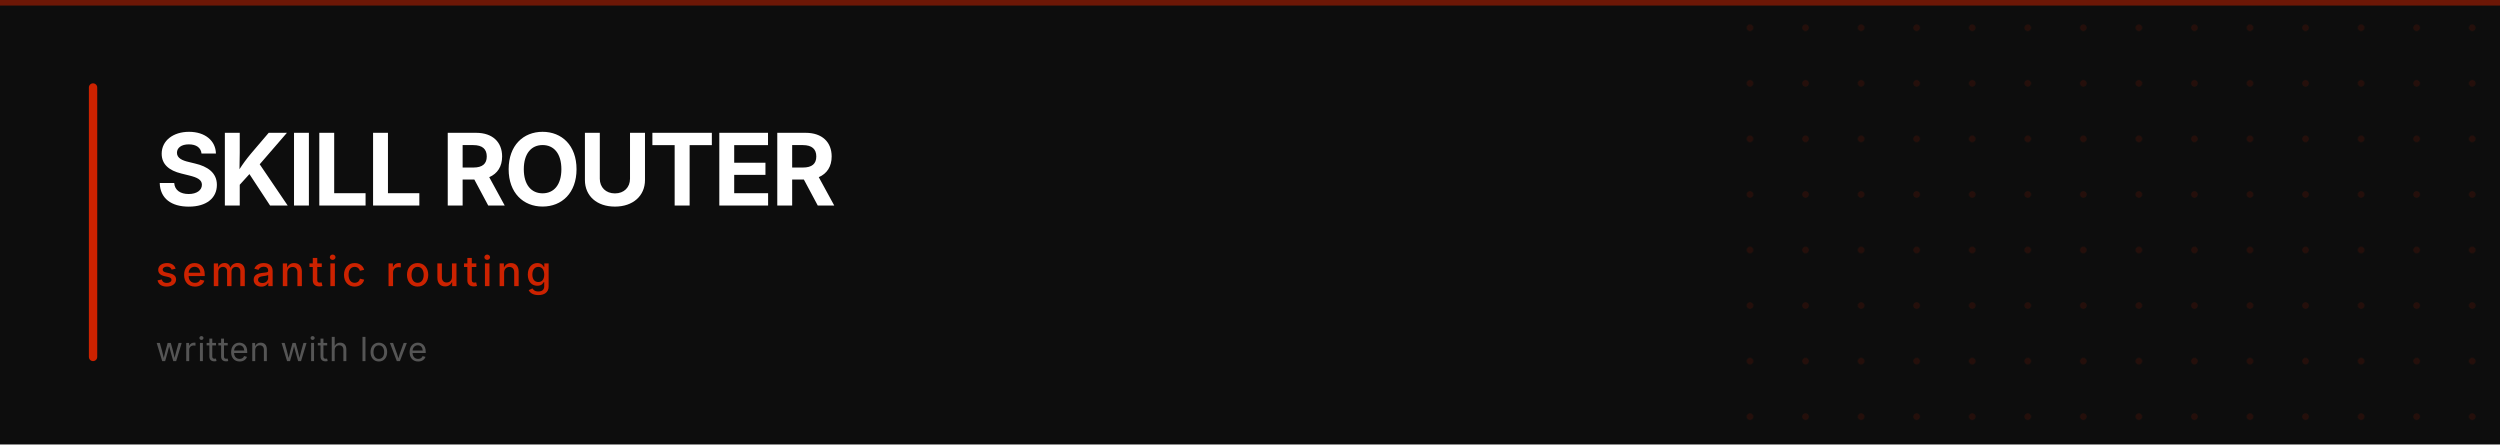
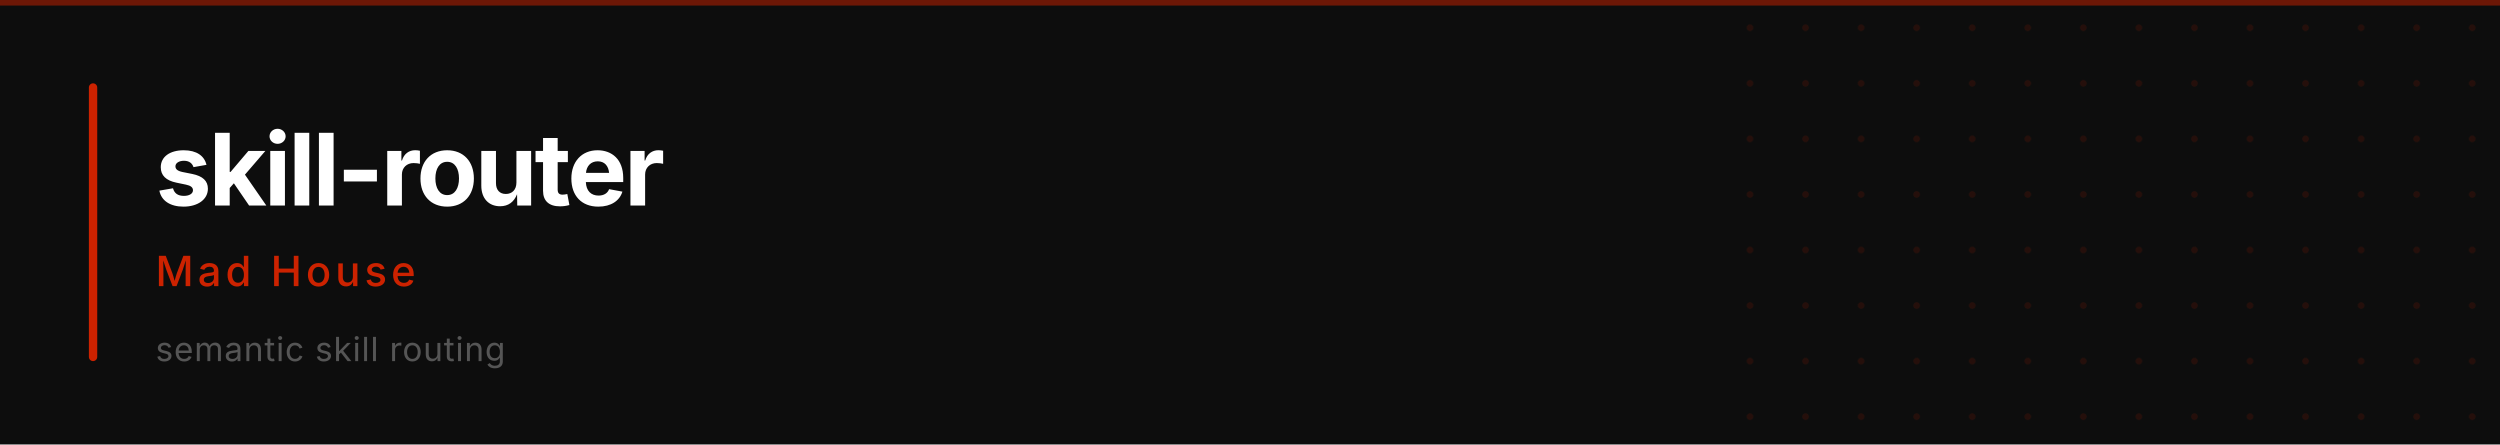
<svg xmlns="http://www.w3.org/2000/svg" width="900" height="160" viewBox="0 0 900 160">
  <defs>
    <pattern id="dots" x="0" y="0" width="20" height="20" patternUnits="userSpaceOnUse">
      <circle cx="10" cy="10" r="1.2" fill="#cc2200" opacity="0.13" />
    </pattern>
  </defs>
  <rect width="900" height="160" fill="#0d0d0d" />
  <rect x="620" y="0" width="280" height="160" fill="url(#dots)" />
  <rect x="0" y="0" width="900" height="2" fill="#cc2200" opacity="0.5" />
  <rect x="32" y="30" width="3" height="100" rx="1.5" fill="#cc2200" />
-   <text x="56" y="74" font-family="Inter, -apple-system, BlinkMacSystemFont, 'Helvetica Neue', Arial, sans-serif" font-size="36" font-weight="700" letter-spacing="-1" fill="#ffffff" text-rendering="geometricPrecision">SKILL ROUTER</text>
-   <text x="56" y="103" font-family="Inter, -apple-system, BlinkMacSystemFont, 'Helvetica Neue', Arial, sans-serif" font-size="15" font-weight="500" letter-spacing="1.5" fill="#cc2200" text-rendering="geometricPrecision">semantic routing</text>
-   <text x="56" y="130" font-family="Inter, -apple-system, BlinkMacSystemFont, 'Helvetica Neue', Arial, sans-serif" font-size="12" font-weight="400" letter-spacing="0.3" fill="#555555" text-rendering="geometricPrecision">written with love</text>
+   <text x="56" y="74" font-family="Inter, -apple-system, BlinkMacSystemFont, 'Helvetica Neue', Arial, sans-serif" font-size="36" font-weight="700" letter-spacing="-1" fill="#ffffff" text-rendering="geometricPrecision">skill-router</text>
+   <text x="56" y="103" font-family="Inter, -apple-system, BlinkMacSystemFont, 'Helvetica Neue', Arial, sans-serif" font-size="15" font-weight="500" letter-spacing="1.5" fill="#cc2200" text-rendering="geometricPrecision">Mad House</text>
+   <text x="56" y="130" font-family="Inter, -apple-system, BlinkMacSystemFont, 'Helvetica Neue', Arial, sans-serif" font-size="12" font-weight="400" letter-spacing="0.3" fill="#555555" text-rendering="geometricPrecision">semantic skill routing</text>
</svg>
